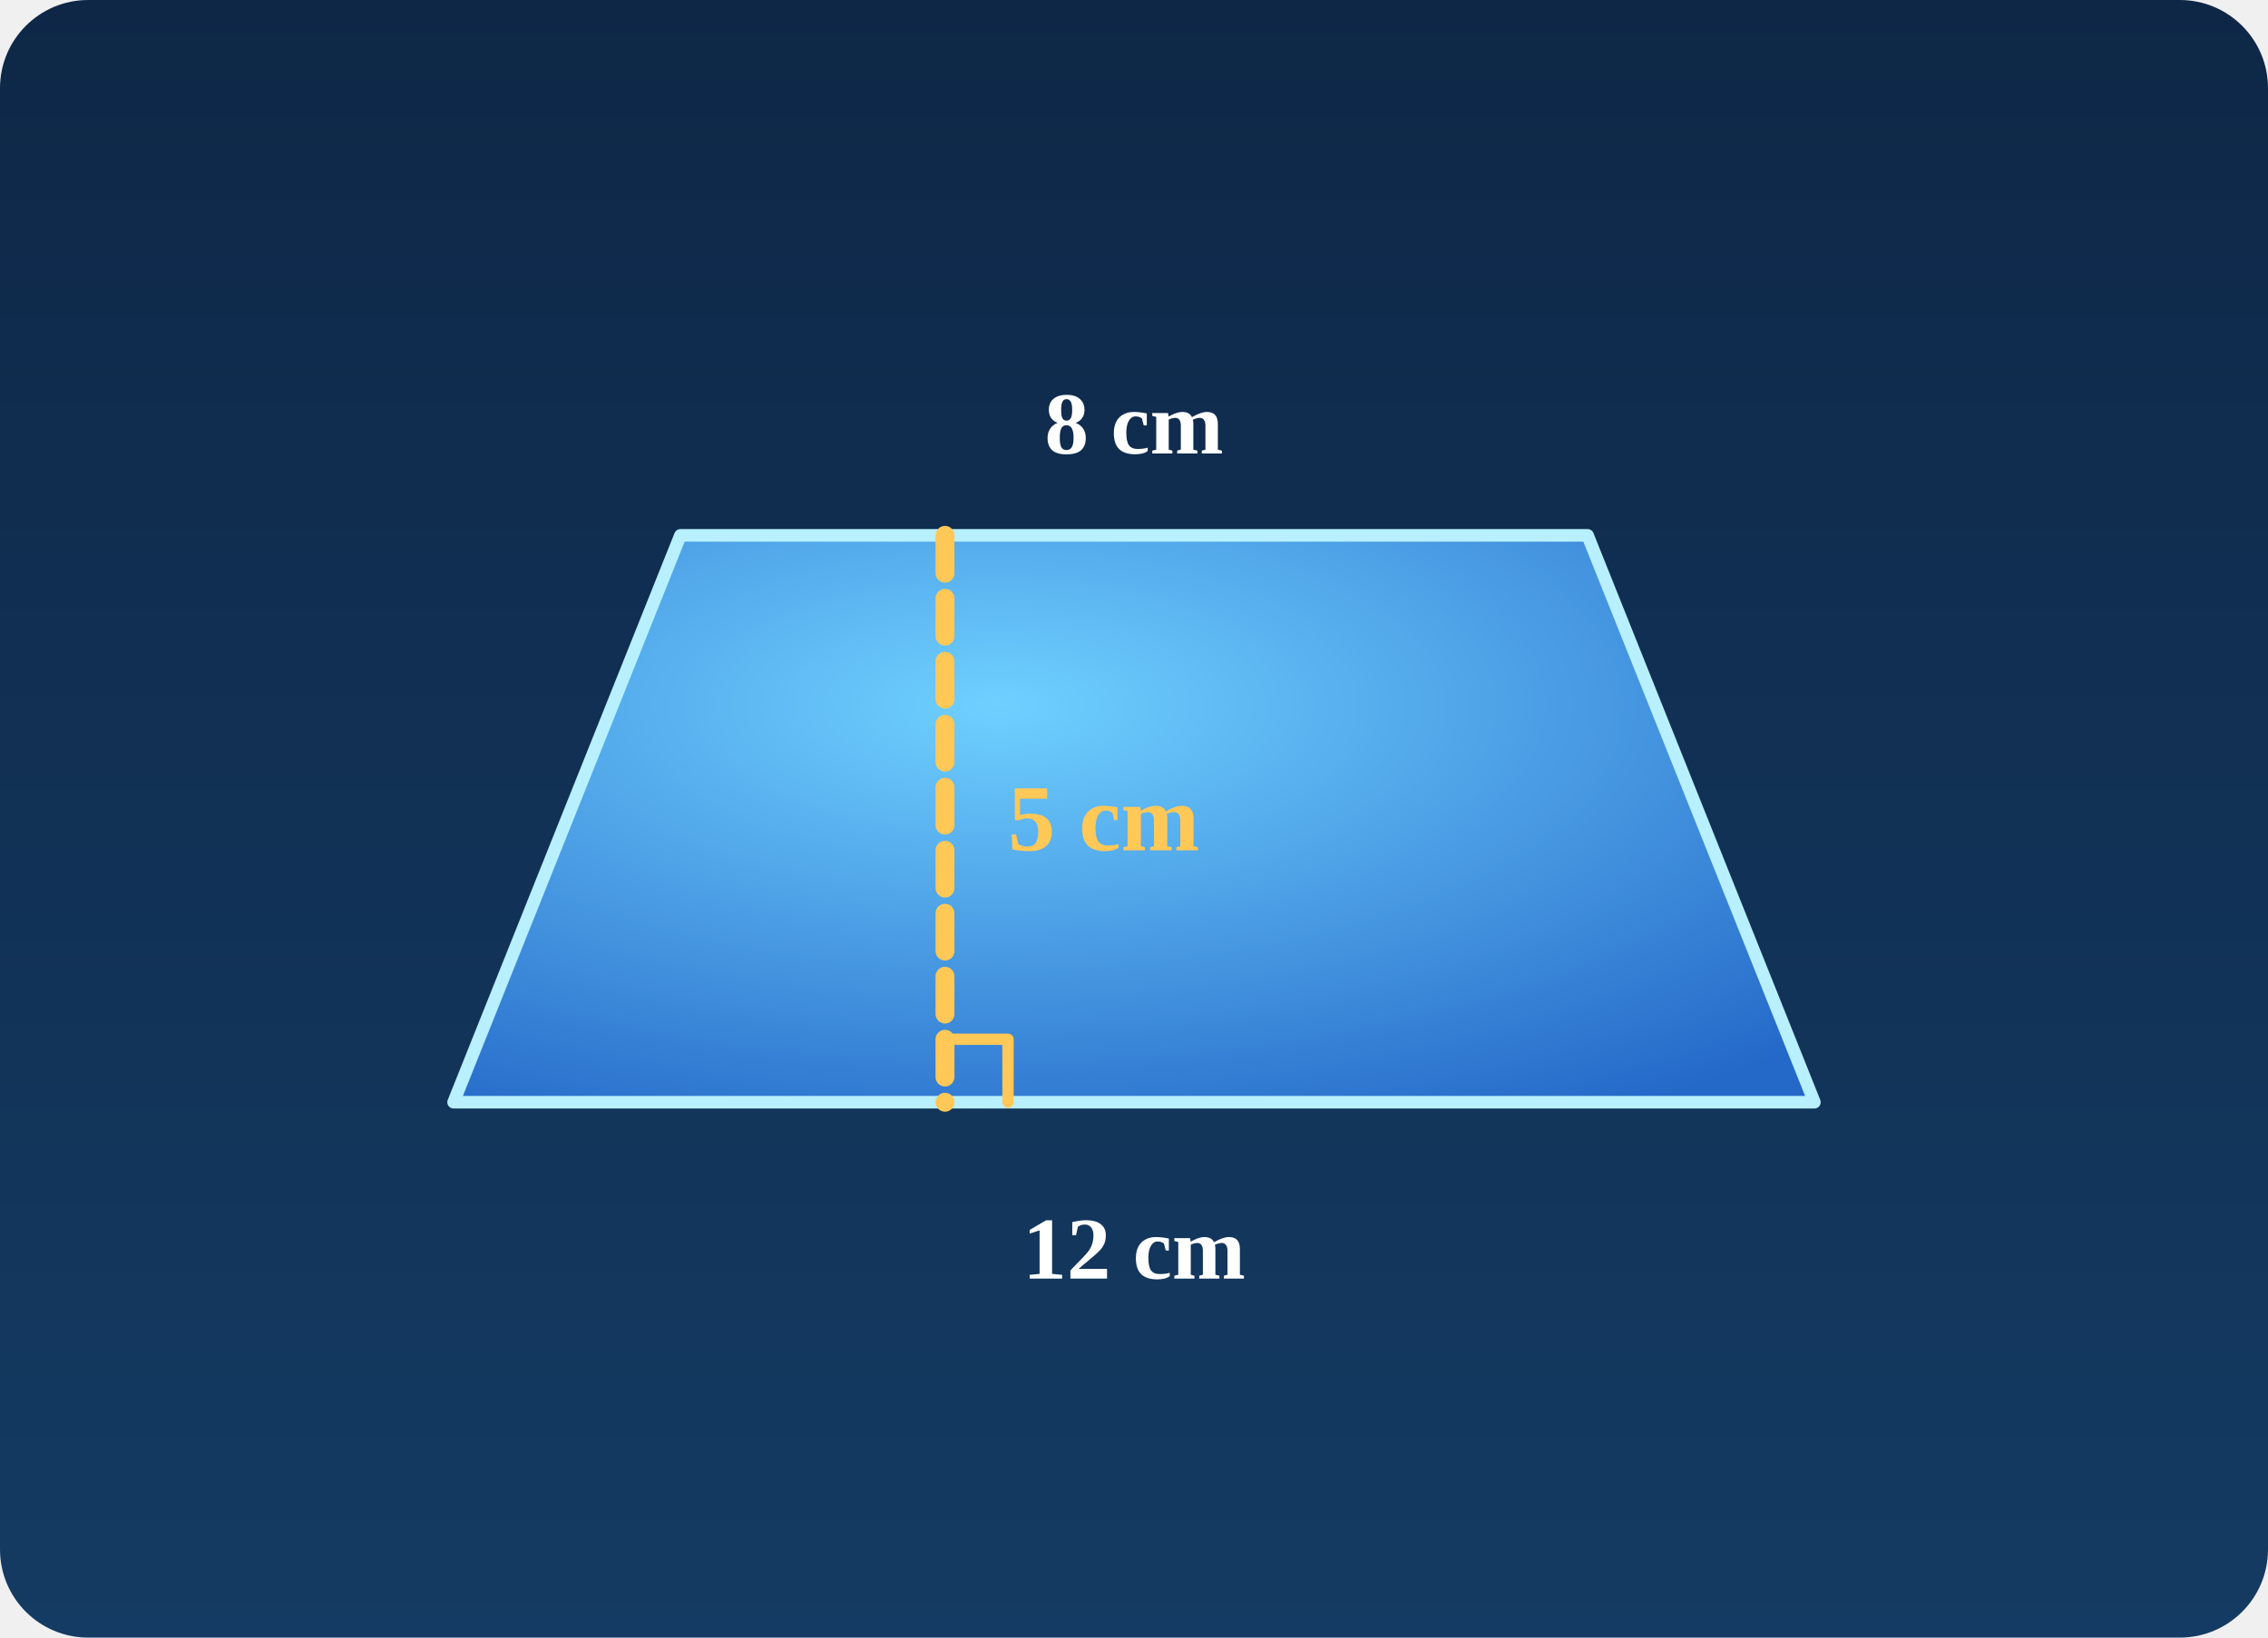
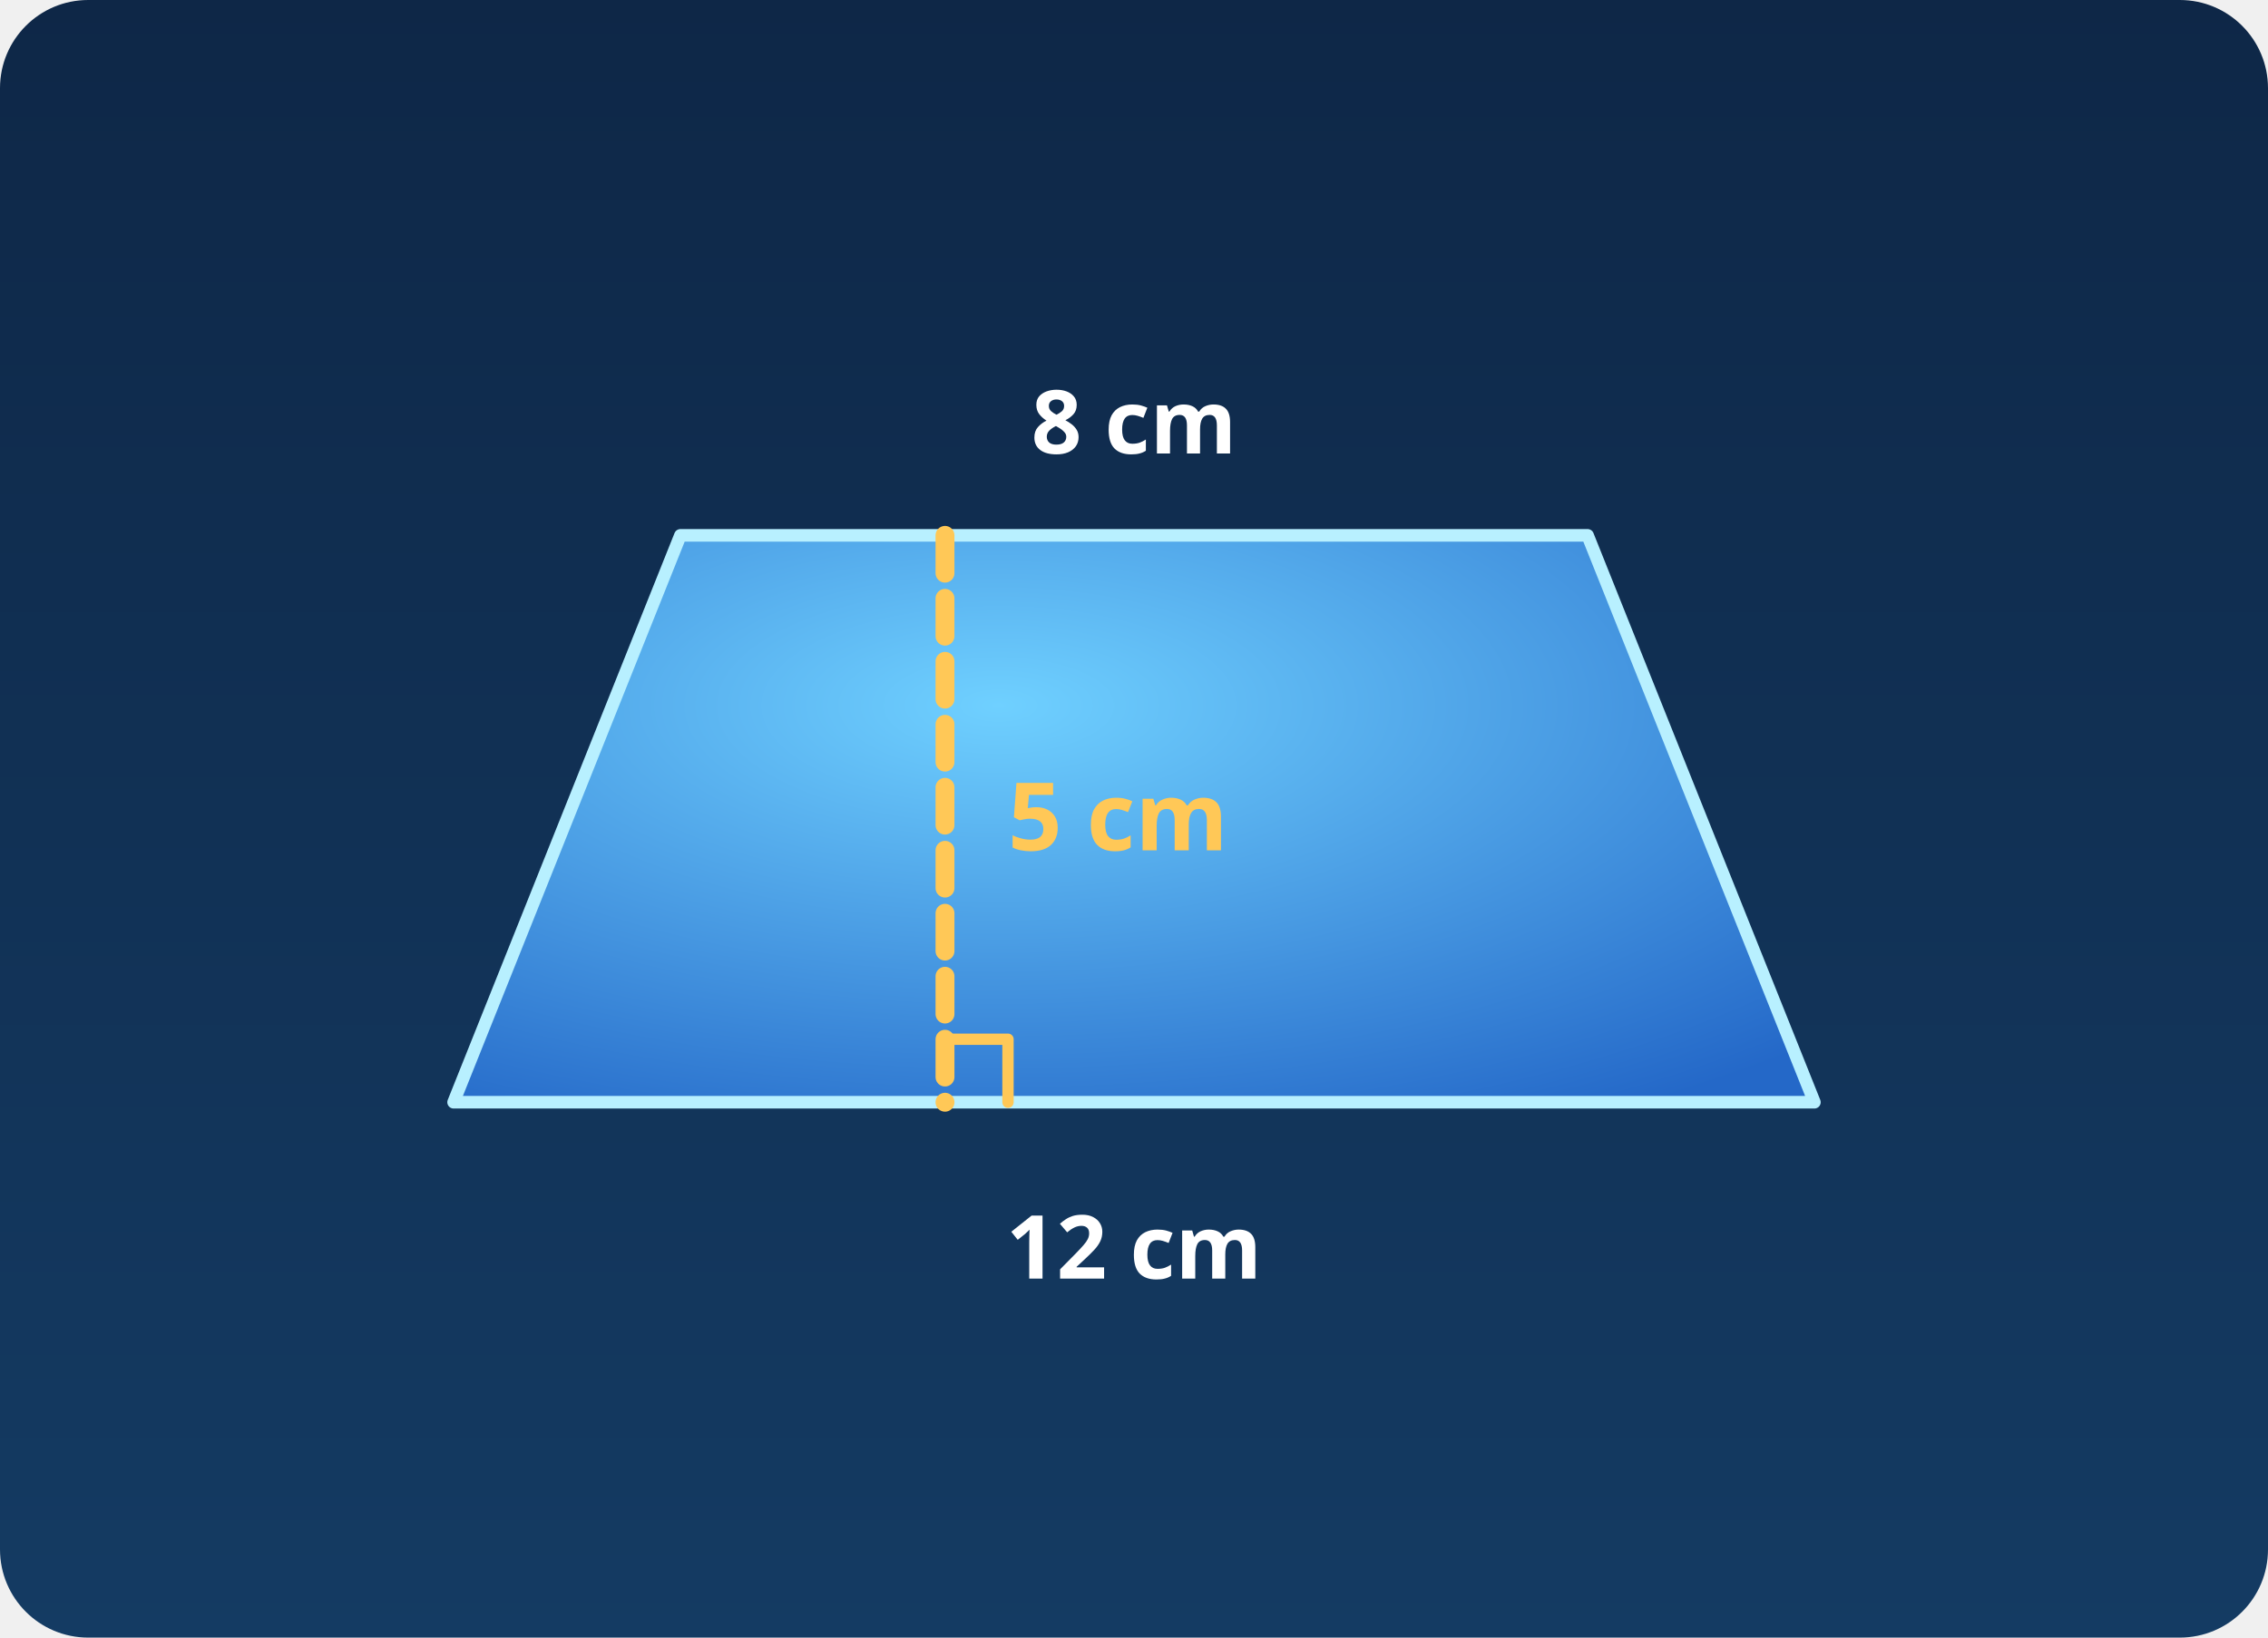
<svg xmlns="http://www.w3.org/2000/svg" viewBox="0 0 360 260" width="360" height="260">
  <defs>
    <linearGradient id="bg" x1="0" y1="0" x2="0" y2="1">
      <stop offset="0" stop-color="#0E2747" />
      <stop offset="1" stop-color="#143B63" />
    </linearGradient>
    <radialGradient id="o" cx="0.4" cy="0.3" r="0.8">
      <stop offset="0" stop-color="#2FB5B0" />
      <stop offset="1" stop-color="#17697F" />
    </radialGradient>
    <radialGradient id="i" cx="0.4" cy="0.3" r="0.85">
      <stop offset="0" stop-color="#6FD0FF" />
      <stop offset="1" stop-color="#2468C8" />
    </radialGradient>
    <radialGradient id="g" cx="0.5" cy="0.5" r="0.5">
      <stop offset="0" stop-color="#FFD27A" stop-opacity="0.7" />
      <stop offset="1" stop-color="#FFD27A" stop-opacity="0" />
    </radialGradient>
  </defs>
  <rect width="360" height="260" rx="14" fill="url(#bg)" />
  <polygon points="72,175 288,175 252,85 108,85" fill="url(#i)" stroke="#B8F0FF" stroke-width="2" stroke-linejoin="round" />
  <line x1="150" y1="85" x2="150" y2="175" stroke="#FFC857" stroke-width="3" stroke-linecap="round" stroke-dasharray="6 4" />
  <path d="M160 175 L160 165 L150 165" fill="none" stroke="#FFC857" stroke-width="1.8" stroke-linejoin="round" stroke-linecap="round" />
-   <text x="160" y="135" text-anchor="start" font-family="Source Sans 3, Arial, sans-serif" font-size="15" font-weight="700" fill="#FFC857">5 cm</text>
-   <text x="180" y="72" text-anchor="middle" font-family="Source Sans 3, Arial, sans-serif" font-size="14" font-weight="600" fill="#FFFFFF">8 cm</text>
-   <text x="180" y="203" text-anchor="middle" font-family="Source Sans 3, Arial, sans-serif" font-size="14" font-weight="600" fill="#FFFFFF">12 cm</text>
+   <text x="160" y="135" text-anchor="start" font-family="Geist, sans-serif" font-size="15" font-weight="700" fill="#FFC857">5 cm</text>
+   <text x="180" y="72" text-anchor="middle" font-family="Geist, sans-serif" font-size="14" font-weight="600" fill="#FFFFFF">8 cm</text>
+   <text x="180" y="203" text-anchor="middle" font-family="Geist, sans-serif" font-size="14" font-weight="600" fill="#FFFFFF">12 cm</text>
</svg>
